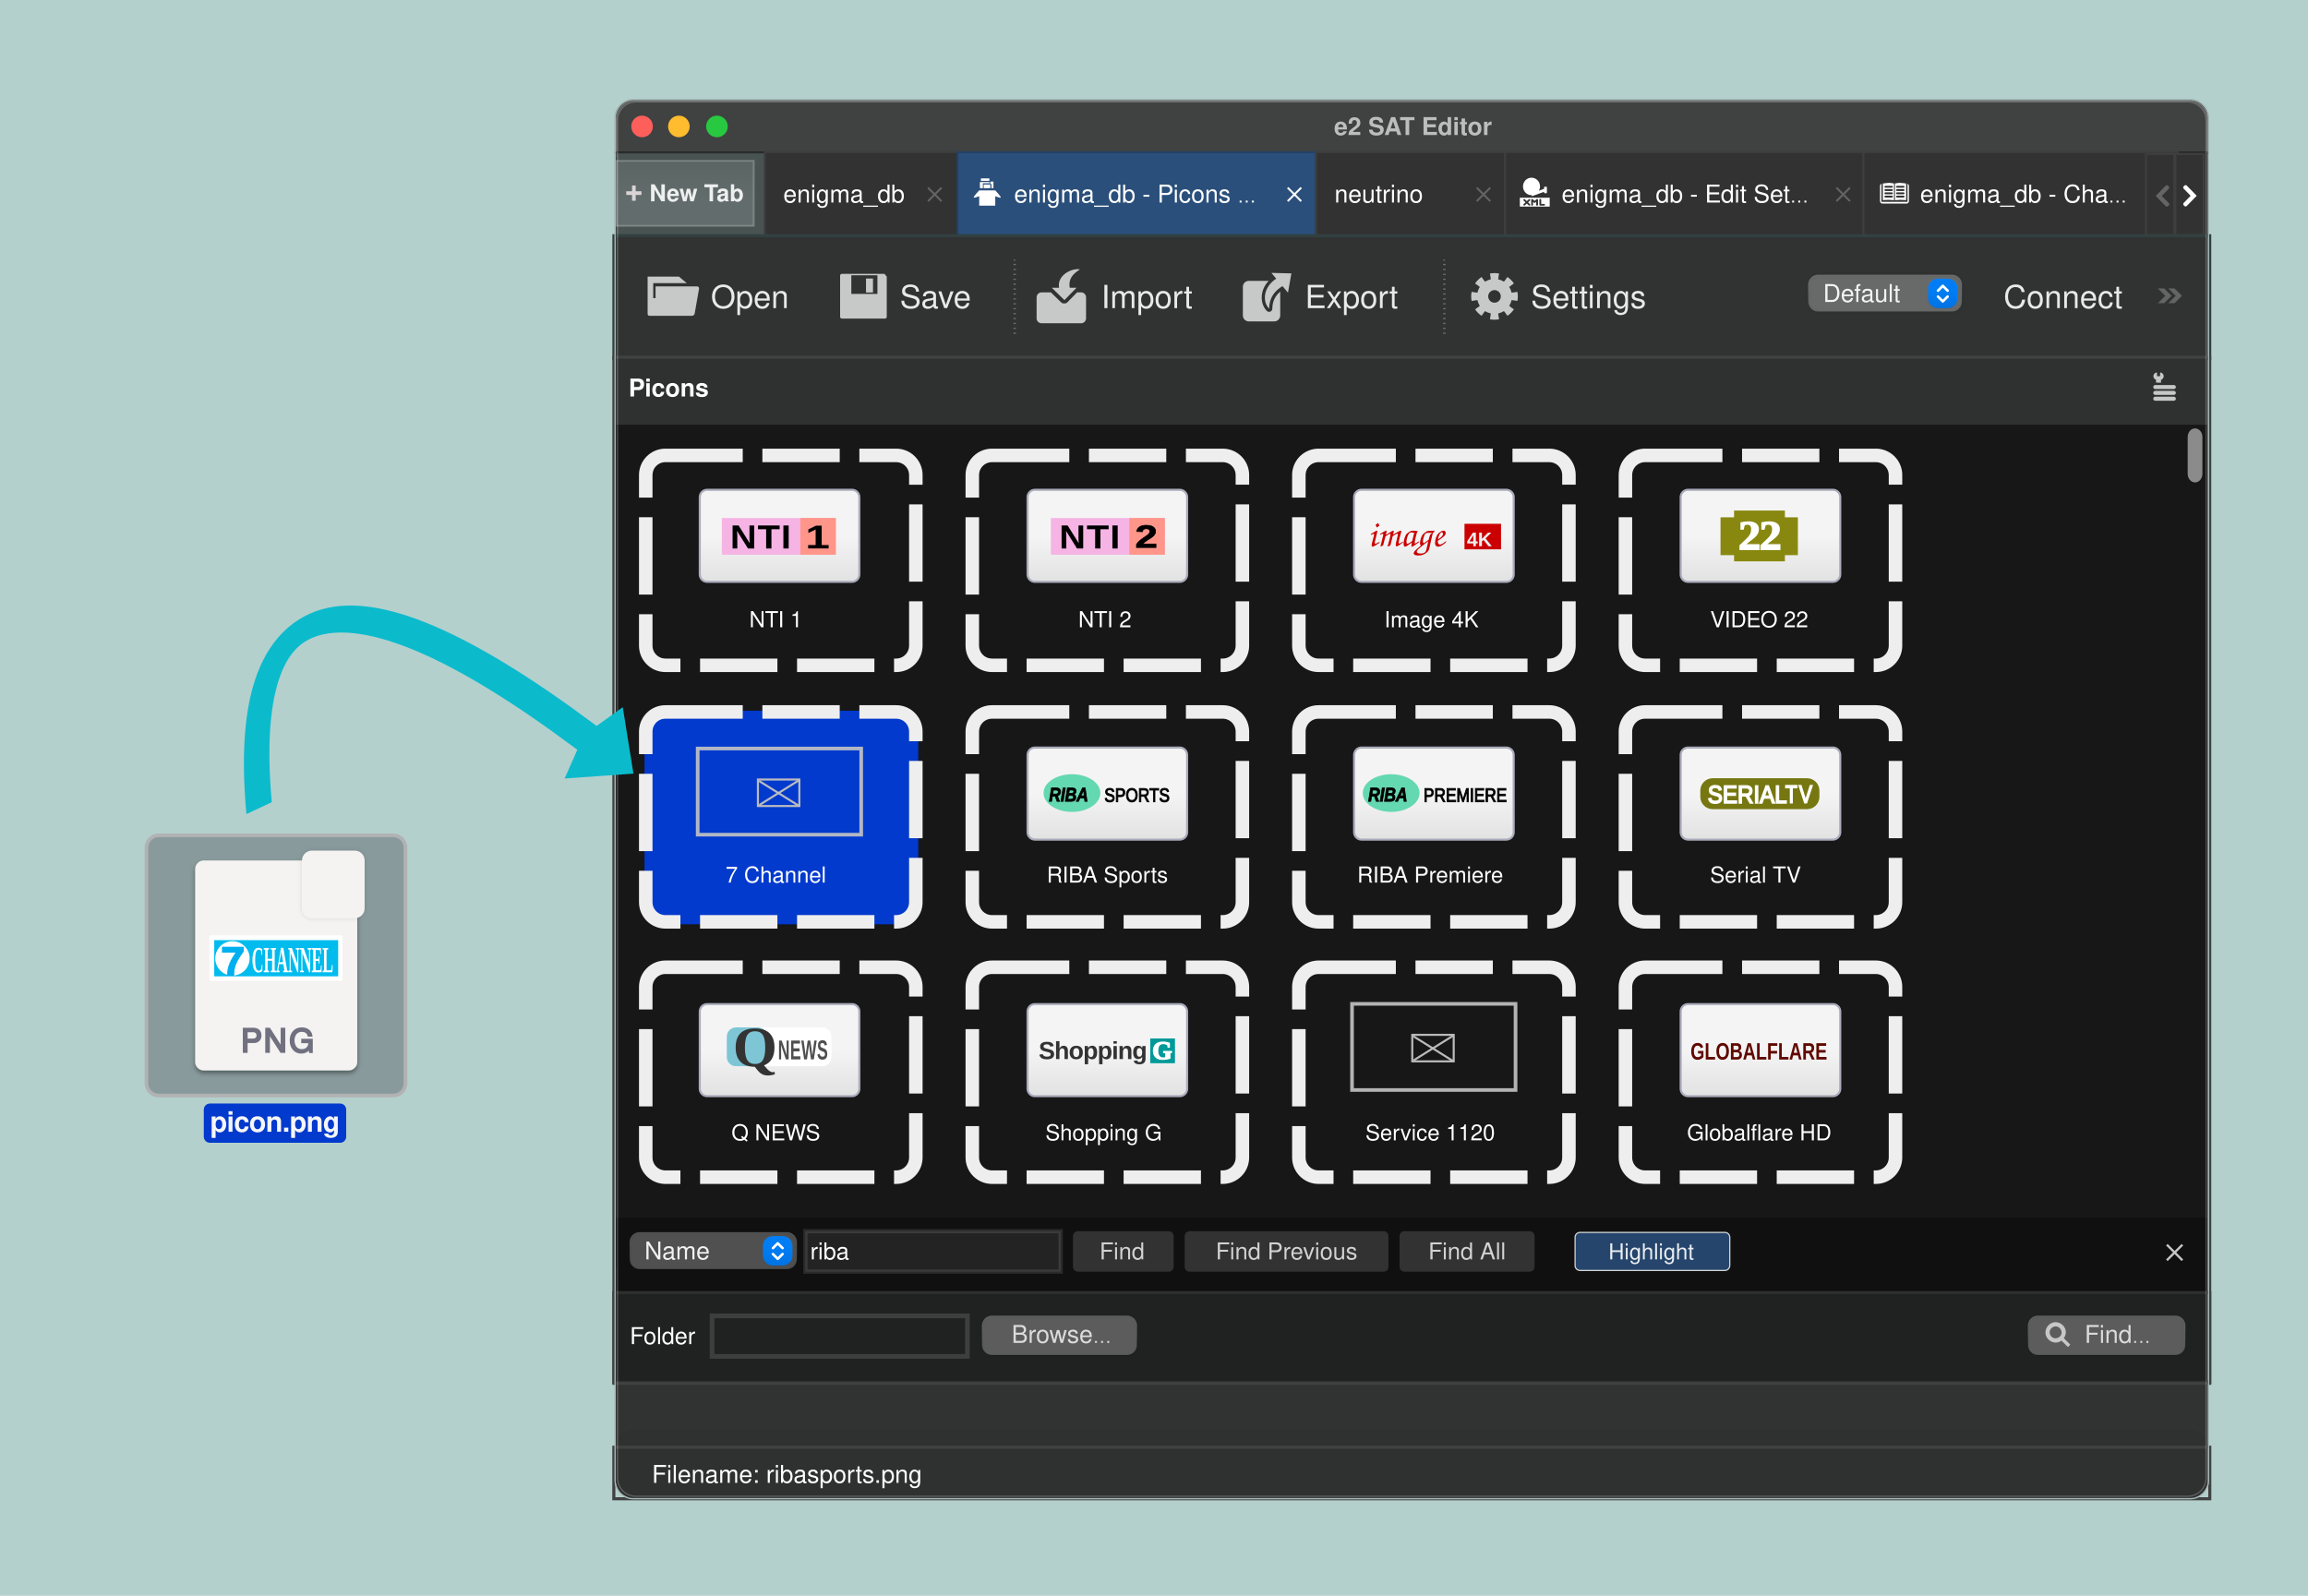
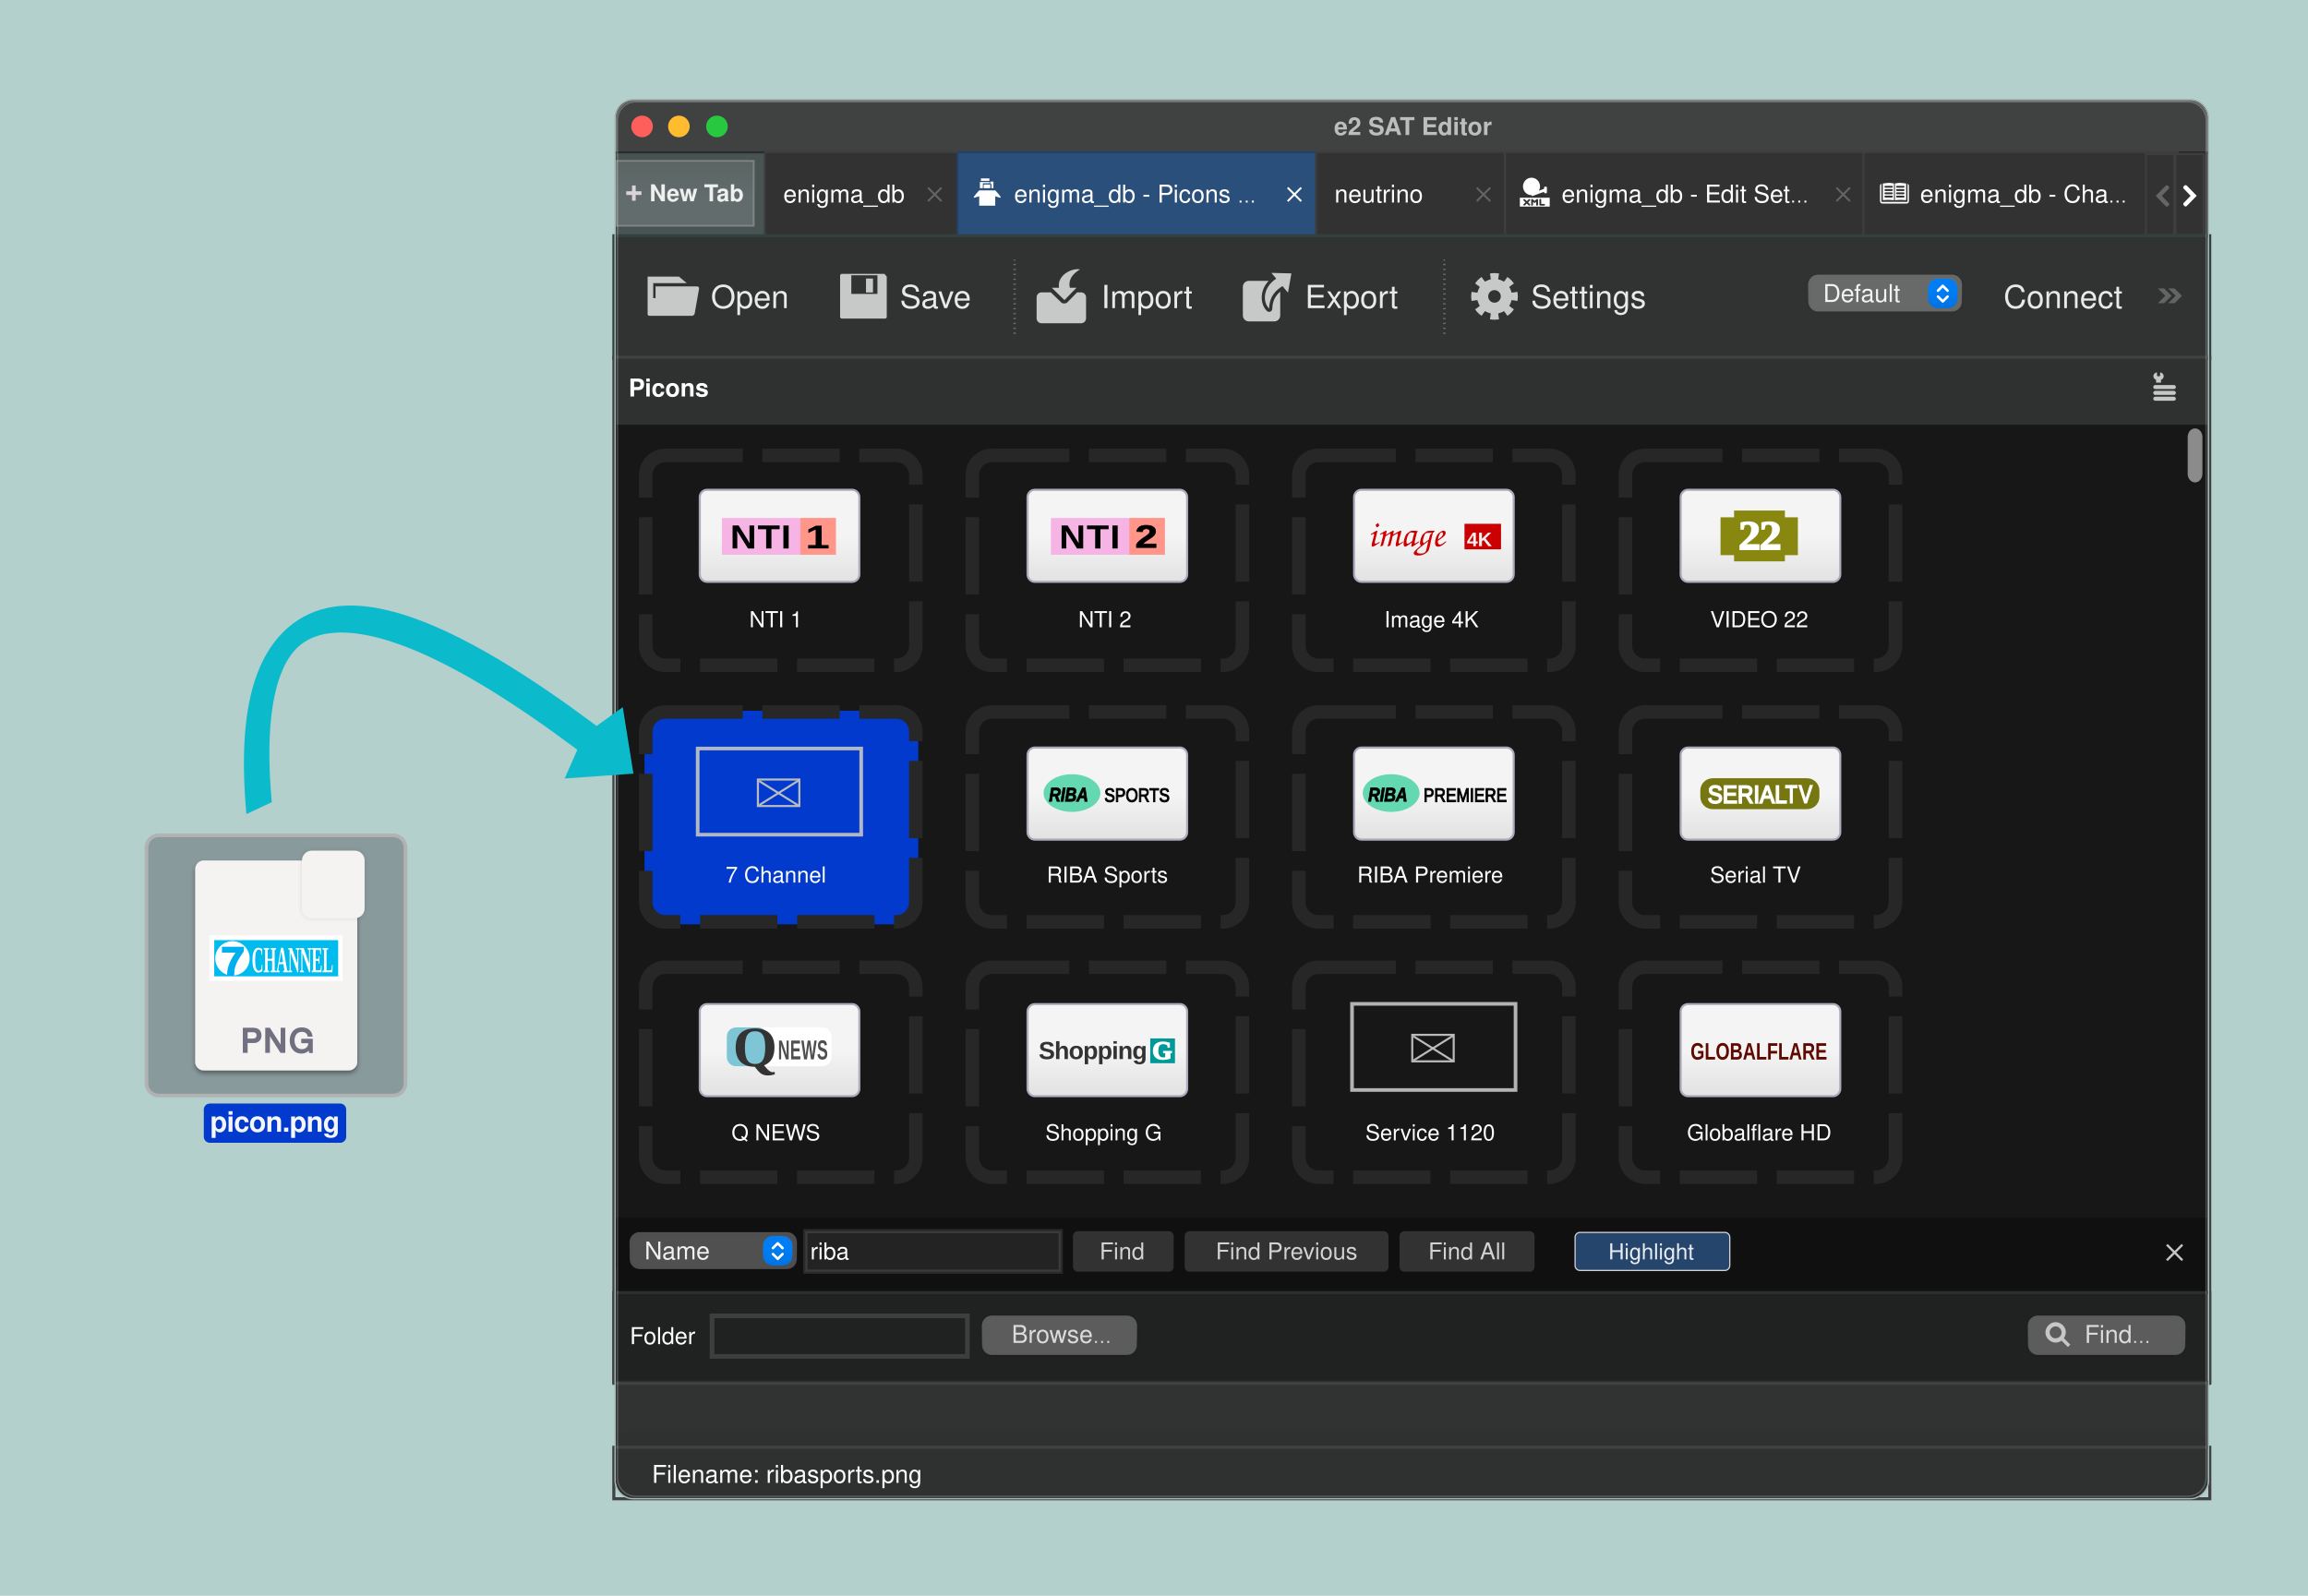
<svg xmlns="http://www.w3.org/2000/svg" viewBox="0 0 1880 1300" style="pointer-events:none;user-select:none">
  <defs>
    <symbol id="aad">
      <path d="M37.75 37.75h18.127v-11.5h-18.127c0 0 0-18.127 0-18.127h-11.5v18.127c0 0-18.127 0-18.127 0v11.5h18.127c0 0 0 18.127 0 18.127h11.5v-18.127z" />
    </symbol>
    <symbol id="cbw">
      <path d="M60 14.973l-3-0.522v35.716c-3.141-0.28-8.021-0.667-11-0.667-0.95 0-2.094 0.039-3.312 0.102-0.962 0.036-2.014 0.106-3.059 0.191-2.678 0.191-5.264 0.428-6.629 0.559v-35.901c0 0 6.61-1.451 9.963-1.451 4 0 14.037 1.451 14.037 1.451l3.001 0.522c1.769 0.819 2.999 2.61 2.999 4.687v32.68c0 2.848-2.312 5.16-5.16 5.16h-51.68c-2.848 0-5.16-2.312-5.16-5.16v-32.68c0-2.077 1.23-3.869 3-4.687l3-0.522c0 0 10.037-1.451 14.037-1.451 3.353 0 9.963 1.451 9.963 1.451v35.901c-1.366-0.131-3.951-0.368-6.629-0.559-1.045-0.085-2.097-0.155-3.059-0.191-1.218-0.063-2.362-0.102-3.312-0.102-2.979 0-7.859 0.387-11 0.667v-35.716l-3 0.522v38.765h56v-38.765zM28.5 42.5c0-1.104-0.896-2-2-2h-14c-1.104 0-2 0.896-2 2s0.896 2 2 2h14c1.104 0 2-0.896 2-2zM53.5 42.5c0-1.104-0.896-2-2-2h-14c-1.104 0-2 0.896-2 2s0.896 2 2 2h14c1.104 0 2-0.896 2-2zM28.5 35.5c0-1.104-0.896-2-2-2h-14c-1.104 0-2 0.896-2 2s0.896 2 2 2h14c1.104 0 2-0.896 2-2zM53.5 35.5c0-1.104-0.896-2-2-2h-14c-1.104 0-2 0.896-2 2s0.896 2 2 2h14c1.104 0 2-0.896 2-2zM28.5 28.5c0-1.104-0.896-2-2-2h-14c-1.104 0-2 0.896-2 2s0.896 2 2 2h14c1.104 0 2-0.896 2-2zM53.5 28.5c0-1.104-0.896-2-2-2h-14c-1.104 0-2 0.896-2 2s0.896 2 2 2h14c1.104 0 2-0.896 2-2zM28.5 21.5c0-1.104-0.896-2-2-2h-14c-1.104 0-2 0.896-2 2s0.896 2 2 2h14c1.104 0 2-0.896 2-2zM53.5 21.5c0-1.104-0.896-2-2-2h-14c-1.104 0-2 0.896-2 2s0.896 2 2 2h14c1.104 0 2-0.896 2-2z" />
    </symbol>
    <symbol id="cce">
      <path d="M62.328 7.276l-5.604-5.604-24.724 24.724c0 0-24.724-24.724-24.724-24.724l-5.604 5.604 24.724 24.724c0 0-24.724 24.724-24.724 24.724l5.604 5.604 24.724-24.724c0 0 24.724 24.724 24.724 24.724l5.604-5.604-24.724-24.724c0 0 24.724-24.724 24.724-24.724z" />
    </symbol>
    <symbol id="edt">
      <path d="M56.256 31.057h-42.438c-7.074 0-12.818 5.744-12.818 12.818v61.295c0 7.074 5.744 12.818 12.818 12.818h54.476c7.075 0 12.818-5.744 12.818-12.818v-51.051c-16.616 14.040-16.649 30.281-17.025 36.965-0.151 2.687-1.869 5.034-4.385 5.99s-5.359 0.343-7.257-1.565c-14.421-14.502-16.181-43.133 3.811-64.452zM57.293 90.694c-14.624-14.705-13.039-45.988 15.234-64.344l-10.365-12.362 42.838 1.084-7.263 41.344-11.808-14.082c-28.127 16.992-28.15 39.728-28.636 48.36z" />
    </symbol>
    <symbol id="iet">
      <path d="M87.8 55.714h8.488c5.912 0 10.712 4.753 10.712 10.606v45.074c0 5.854-4.8 10.606-10.712 10.606h-84.576c-5.912 0-10.712-4.752-10.712-10.606v-45.074c0-5.853 4.8-10.606 10.712-10.606h19.788l22.5 21.827c1.413 1.374 4.32 2.133 6.3 2.109 1.98-0.023 4.821-0.828 6.2-2.236l21.3-21.7zM93.982 6.385c-17.881-3.082-49.582 12.531-44.921 39.525h-15.517l27.127 26.376 25.847-26.376h-14.41c-4.833-24.162 15.844-35.121 21.874-39.525z" />
    </symbol>
    <symbol id="lfu">
      <path d="M56.25 57.423c0-2.388-1.939-4.327-4.327-4.327h-39.846c-2.388 0-4.327 1.939-4.327 4.327s1.939 4.327 4.327 4.327c0 0 39.846 0 39.846 0 2.388 0 4.327-1.939 4.327-4.327zM56.25 44.903c0-2.389-1.939-4.328-4.327-4.328h-39.846c-2.388 0-4.327 1.939-4.327 4.328 0 2.388 1.939 4.327 4.327 4.327 0 0 39.846 0 39.846 0 2.388 0 4.327-1.939 4.327-4.327zM56.25 32.382c0-2.388-1.939-4.327-4.327-4.327h-39.846c-2.388 0-4.327 1.939-4.327 4.327s1.939 4.327 4.327 4.327h39.846c2.388 0 4.327-1.939 4.327-4.327zM13.803 19.471v3.446h10.579v-5.844c0.837-0.373 1.624-0.848 2.343-1.41 2.237-1.745 3.347-4.068 3.371-6.392s-1.039-4.671-3.239-6.471v0c-0.887-0.725-1.951-1.273-3.024-1.702l-1.372 0.918-0.062 6.154c-0.003 0.286-0.167 0.503-0.402 0.659-0.376 0.249-0.899 0.364-1.472 0.364h-2.85c-0.565-0.008-1.082-0.142-1.452-0.406-0.242-0.173-0.413-0.406-0.41-0.702 0 0 0.062-6.155 0.062-6.155l-1.348-0.947c-1.083 0.403-2.158 0.924-3.060 1.628-2.237 1.746-3.347 4.068-3.371 6.392-0.023 2.323 1.039 4.671 3.239 6.471 0.725 0.593 1.567 1.067 2.437 1.454 0.016 0.617 0.026 1.607 0.031 2.543z" />
    </symbol>
    <symbol id="ogn">
      <path d="M21 42.973h89.077c2.783 0 4.643 2.26 4.153 5.042l-9.34 52.943c-0.491 2.783-3.149 5.042-5.932 5.042h-91.118c-2.119 0-3.84-1.721-3.84-3.84v-80.16h67.2l16.8 14h-72v32h5v-25.027z" />
    </symbol>
    <symbol id="phw">
      <path d="M14.762 29.23h34.49c0 0 13.928 14.478 11.463 15.596-1.067 0.483-6.127-1.117-11.524-3.087v20.261h-34.389v-20.253c-5.389 1.967-10.437 3.562-11.502 3.079-2.465-1.118 11.462-15.596 11.462-15.596zM36.774 11.359h-20.475v13.19h6.364v-10.552h14.111v-2.638zM38.538 16.635h-14.111v7.914h14.111v-7.914zM45.299 10.4v14.149h-4.283v-9.233h-2.478v-4.916h6.761zM36.632 3.482h-18.173v5.276h18.173v-5.276z" />
    </symbol>
    <symbol id="sie">
      <path d="M114 22v86.16c0 2.119-1.721 3.84-3.84 3.84h-92.32c-2.119 0-3.84-1.721-3.84-3.84v-88.32c0-2.119 1.721-3.84 3.84-3.84h91.16l5 6zM94 59.014v-40h-56v40h56zM84.5 26v30h-15v-30h15z" />
    </symbol>
    <symbol id="sjh">
      <path d="M40.023 45.152c-3.477 2.591-7.729 4.192-12.407 4.221-10.406 0.066-20.276-8.26-21.806-18.699-1.731-11.814 7.58-24.164 20.12-25.040 0.561-0.039 1.124-0.055 1.686-0.053 10 0.095 19.38 7.75 21.337 17.619 1.156 5.829-0.437 11.92-3.87 16.758l13.82 13.819-5.128 5.128-13.752-13.753zM27.395 14.645c-6.236 0.060-12 5.17-12.677 11.431-0.588 5.436 2.691 11.076 7.773 13.229 6.62 2.806 15.346-1.167 17.352-8.391 2.055-7.404-3.759-16.031-12.032-16.265-0.139-0.003-0.278-0.004-0.416-0.004z" />
    </symbol>
    <symbol id="sks">
      <path d="M73.934 15.359c-6.491-1.302-13.177-1.302-19.668 0 0.828 4.128 1.452 8.287 1.871 12.477-4.352 0.948-8.5 2.666-12.249 5.073-2.666-3.259-5.165-6.641-7.499-10.146-5.511 3.67-10.238 8.397-13.908 13.908 3.505 2.334 6.887 4.834 10.146 7.499-2.407 3.749-4.125 7.897-5.073 12.249-4.19-0.419-8.349-1.043-12.477-1.871-1.303 6.491-1.303 13.177 0 19.668 4.128-0.828 8.287-1.452 12.477-1.871 0.948 4.352 2.666 8.501 5.073 12.249-3.259 2.666-6.641 5.165-10.146 7.499 3.67 5.511 8.397 10.238 13.908 13.908 2.334-3.505 4.833-6.887 7.499-10.146 3.749 2.407 7.897 4.125 12.249 5.074-0.419 4.189-1.043 8.348-1.871 12.476 6.491 1.303 13.177 1.303 19.668 0-0.828-4.128-1.452-8.287-1.871-12.476 4.352-0.949 8.5-2.667 12.249-5.074 2.666 3.259 5.165 6.641 7.499 10.146 5.511-3.67 10.238-8.397 13.908-13.908-3.505-2.334-6.887-4.833-10.146-7.499 2.407-3.748 4.125-7.897 5.073-12.249 4.19 0.419 8.349 1.043 12.477 1.871 1.303-6.491 1.303-13.177 0-19.668-4.128 0.828-8.287 1.452-12.477 1.871-0.948-4.352-2.666-8.5-5.073-12.249 3.259-2.665 6.641-5.165 10.146-7.499-3.67-5.511-8.397-10.238-13.908-13.908-2.334 3.505-4.833 6.887-7.499 10.146-3.749-2.407-7.897-4.125-12.249-5.073 0.419-4.19 1.043-8.349 1.871-12.477zM64.1 50.882c7.451 0 13.5 6.049 13.5 13.5s-6.049 13.5-13.5 13.5c-7.451 0-13.5-6.049-13.5-13.5s6.049-13.5 13.5-13.5z" />
    </symbol>
    <symbol id="tlw">
      <path d="M64 64v-19h-64v19h64zM38.975 58.253l0.001 1.834c0.001 1.076-0.872 1.949-1.947 1.949s-1.949-0.873-1.95-1.949l-0.002-6.41-1.968 1.774c-0.407 0.367-0.947 0.542-1.48 0.524-0.533 0.018-1.073-0.157-1.48-0.524l-1.968-1.774-0.003 6.41c0 1.076-0.874 1.949-1.949 1.949s-1.948-0.873-1.948-1.949l0.002-5.24h-6.669l4.099 3.89c0.751 0.713 0.751 1.869 0.002 2.581-0.75 0.711-1.968 0.71-2.719-0.002l-4.104-3.895-4.104 3.895c-0.751 0.712-1.969 0.713-2.719 0.002-0.75-0.712-0.749-1.868 0.002-2.581l4.104-3.895-4.104-3.895c-0.751-0.712-0.752-1.868-0.002-2.58s1.968-0.711 2.719 0.002l4.104 3.895 4.104-3.895c0.751-0.713 1.969-0.713 2.719-0.002 0.749 0.712 0.749 1.868-0.002 2.58l-4.099 3.89h6.669l0.002-5.24c0-0.024 0.001-0.048 0.002-0.072-0.031-0.488 0.159-0.985 0.571-1.356 0.276-0.249 0.614-0.408 0.97-0.477 0.131-0.028 0.267-0.043 0.406-0.043 0.058 0 0.115 0.002 0.172 0.007 0.454 0.033 0.899 0.206 1.247 0.52l3.976 3.583 3.975-3.583c0.348-0.314 0.793-0.487 1.248-0.52 0.056-0.005 0.114-0.007 0.171-0.007 0.14 0 0.276 0.015 0.407 0.043 0.356 0.069 0.694 0.228 0.97 0.477 0.412 0.371 0.602 0.868 0.571 1.356 0.001 0.024 0.001 0.048 0.001 0.072l0.003 8.646h2.912l0.003-8.83c0-1.076 0.874-1.949 1.949-1.949s1.948 0.873 1.948 1.949l-0.004 8.839 6.372 0.002c0.993 0.001 1.798 0.807 1.798 1.799 0 0.993-0.805 1.798-1.798 1.798l-8.471-0.003c-0.992 0-1.798-0.806-1.798-1.799l0.001-1.796h-2.912zM25.286 39.498c-0.095 0.001-0.19 0.002-0.286 0.002-10.072 0-18.25-8.402-18.25-18.75s8.178-18.75 18.25-18.75c10.072 0 18.25 8.402 18.25 18.75 0 3.307-0.835 6.416-2.301 9.115l11.051-4.023v-3.071c0-0.828 0.672-1.5 1.5-1.5h3c0.828 0 1.5 0.672 1.5 1.5v11c0 0.828-0.672 1.5-1.5 1.5h-3c-0.828 0-1.5-0.672-1.5-1.5v-1.543l-25.926 9.436-0.788-2.166z" />
    </symbol>
    <symbol id="amm">
      <path d="M32 13.243c-1.668 0-3.336 0.635-4.608 1.907l-24.485 24.485c-2.543 2.543-2.543 6.672 0 9.215s6.672 2.543 9.215 0l19.878-19.878 19.878 19.878c2.543 2.543 6.672 2.543 9.215 0s2.543-6.672 0-9.215l-24.485-24.485c-1.272-1.272-2.94-1.907-4.608-1.907z" />
    </symbol>
    <symbol id="anw">
      <path d="M32 30.114l27.467 29.239v-24.615l-27.467-29.24-27.467 29.24v24.615l27.467-29.239z" />
    </symbol>
    <symbol id="aow">
      <path d="M32 36.23l-20.23-19.657c-1.255-1.22-3.294-1.22-4.549 0 0 0-1.913 1.859-1.913 1.859-1.269 1.233-1.269 3.235 0 4.468 0 0 26.57 25.818 26.57 25.818l0.122-0.118c0 0 0.12 0.12 0.12 0.12l26.572-25.82c1.269-1.233 1.269-3.235 0-4.468 0 0-2.363-2.297-2.363-2.297-1.007-0.978-2.642-0.978-3.649 0l-20.68 20.095z" />
    </symbol>
    <linearGradient id="bpm" x1="0" y1="0" x2="0" y2="1">
      <stop offset="0" style="stop-color:#5b6564" />
      <stop offset="0.6" style="stop-color:#626c6c" />
    </linearGradient>
    <linearGradient id="bqm" x1="0" y1="0" x2="0" y2="1">
      <stop offset="0" style="stop-color:#fff;stop-opacity:0.19" />
      <stop offset="1" style="stop-color:#000;stop-opacity:0.34" />
    </linearGradient>
    <linearGradient id="brm" x1="0" y1="0" x2="0" y2="1">
      <stop offset="0.4" style="stop-color:#007df4" />
      <stop offset="1" style="stop-color:#0073e4" />
    </linearGradient>
    <filter id="bsm" color-interpolation-filters="sRGB">
      <feDropShadow dx="0" dy="1.5" stdDeviation="1" flood-opacity="0.25" />
      <feDropShadow dx="0" dy="0" stdDeviation="2.2" flood-opacity="0.3" />
    </filter>
    <marker id="atd" markerWidth="3" markerHeight="3" refX="1.75" refY="1.75" viewBox="0 0 3.5 3.5" orient="auto">
      <polygon points="0.7,3.5 0,1.75 0.7,0 3.5,1.75" style="fill:#0bbbcc" />
    </marker>
    <symbol id="pun">
      <g transform="matrix(0.75,0,0,0.75,20.3,11.9)">
        <rect x="48.3" y="24.2" width="50" height="32" style="fill:none;stroke:#c0c0c0;stroke-opacity:0.96;stroke-width:2.5px" />
        <rect x="0" y="0" width="2.5" height="56" transform="matrix(0.53,-0.848,0.848,0.53,49,27)" style="fill:#c0c0c0;fill-opacity:0.96" />
        <rect x="23" y="-42" width="2.5" height="56" transform="matrix(0.53,0.848,-0.848,0.53,49,27)" style="fill:#c0c0c0;fill-opacity:0.96" />
      </g>
      <rect x="2" y="2" width="148" height="78" style="fill:none;stroke:#c4c4c4;stroke-opacity:0.9;stroke-width:3.3px" />
    </symbol>
    <linearGradient id="pvg" x1="0" y1="0" x2="0" y2="1">
      <stop offset="0.5" style="stop-color:#f4f4f4" />
      <stop offset="1" style="stop-color:#e2e2e2" />
    </linearGradient>
    <filter id="iwm" color-interpolation-filters="sRGB">
      <feDropShadow dx="0" dy="2.3" stdDeviation="2" flood-opacity="0.4" />
    </filter>
    <filter id="ixm" color-interpolation-filters="sRGB">
      <feDropShadow dx="-1.8" dy="1.7" stdDeviation="3" flood-opacity="0.3" />
      <feDropShadow dx="0" dy="0" stdDeviation="2" flood-opacity="0.12" />
    </filter>
  </defs>
  <rect x="0" y="0" width="1880" height="1300" style="fill:#b4d0cd" />
  <g style="font-family:'Helvetica Neue',sans-serif-light,Helvetica,sans-serif">
    <rect x="501" y="81" width="1298" height="1140" rx="15" style="fill:#313333;stroke:#a6bbb9;stroke-width:1px" />
    <rect x="502" y="82" width="1296" height="57" rx="15" style="fill:#404242;stroke:#787979;stroke-width:1px;clip-path:inset(0px 0px 15px)" />
    <rect x="501" y="124" width="1298" height="1" style="fill:none;stroke:#000;stroke-opacity:0.89;stroke-width:0.5px" />
    <text x="502" y="82" dx="649" dy="28" text-anchor="middle" style="font-family:'Helvetica Neue',Helvetica,sans-serif;font-weight:bold;font-size:20px;fill:#bcbebe">e2 SAT Editor</text>
    <ellipse cx="523" cy="103" rx="8.8" style="fill:#ff5f5a;stroke:none;stroke-opacity:0.1" />
    <ellipse cx="553" cy="103" rx="8.8" style="fill:#febc2e;stroke:none;stroke-opacity:0.1" />
    <ellipse cx="584" cy="103" rx="8.8" style="fill:#28c840;stroke:none;stroke-opacity:0.1" />
    <rect x="502" y="125" width="1296" height="67" style="fill:#2f3131" />
    <rect x="502" y="125" width="120" height="67" style="fill:#485352" />
    <rect x="502" y="131" width="112" height="53" rx="0" style="fill:url(#bpm);stroke:#fff;stroke-opacity:0.23;stroke-width:1.5px" />
    <g transform="matrix(0.26,0,0,0.26,508,149)">
      <use href="#aad" style="fill:#dad4d6" />
    </g>
    <text x="502" y="131" dx="27" dy="33" style="font-weight:bold;font-size:19px;fill:#fff;fill-opacity:0.89">New Tab</text>
    <rect x="622" y="125" width="1" height="67" style="fill:#3a5165" />
    <rect x="623" y="124" width="157" height="69" style="fill:#323232;stroke:#3e3e3e;stroke-width:1.5px;clip-path:inset(1px 0px)" />
    <text x="623" y="124" dx="15" dy="41" style="font-size:20px;fill:#fff">enigma_db</text>
    <g transform="matrix(0.2,0,0,0.2,755,152)">
      <use href="#cce" style="fill:#646464" />
    </g>
    <rect x="780" y="124" width="292" height="69" style="fill:#2a4f7b;stroke:#234065;stroke-width:1.5px;clip-path:inset(1px 0px)" />
    <g transform="matrix(0.38,0,0,0.38,792,144)">
      <use href="#phw" style="fill:#fff" />
    </g>
    <text x="780" y="124" dx="46" dy="41" style="font-size:20px;fill:#fff">enigma_db - Picons <tspan style="font-size:15px">…</tspan>
    </text>
    <g transform="matrix(0.2,0,0,0.2,1048,152)">
      <use href="#cce" style="fill:#fff" />
    </g>
    <rect x="1072" y="124" width="154" height="69" style="fill:#323232;stroke:#3e3e3e;stroke-width:1.5px;clip-path:inset(1px 0px)" />
    <text x="1072" y="124" dx="15" dy="41" style="font-size:20px;fill:#fff">neutrino</text>
    <g transform="matrix(0.2,0,0,0.2,1202,152)">
      <use href="#cce" style="fill:#646464" />
    </g>
    <rect x="1226" y="124" width="292" height="69" style="fill:#323232;stroke:#3e3e3e;stroke-width:1.5px;clip-path:inset(1px 0px)" />
    <g transform="matrix(0.38,0,0,0.38,1238,144)">
      <use href="#tlw" style="fill:#fff" />
    </g>
    <text x="1226" y="124" dx="46" dy="41" style="font-size:20px;fill:#fff">enigma_db - Edit Set<tspan style="font-size:15px">…</tspan>
    </text>
    <g transform="matrix(0.2,0,0,0.2,1495,152)">
      <use href="#cce" style="fill:#646464" />
    </g>
    <rect x="1518" y="124" width="256" height="69" style="fill:#323232;stroke:#3e3e3e;stroke-width:1.5px;clip-path:inset(1px 0px)" />
    <g transform="matrix(0.38,0,0,0.38,1531,144)">
      <use href="#cbw" style="fill:#fff" />
    </g>
    <text x="1518" y="124" dx="46" dy="41" style="font-size:20px;fill:#fff">enigma_db - Cha<tspan style="font-size:15px">…</tspan>
    </text>
    <rect x="1773" y="125" width="1" height="67" style="fill:#3a3a3a" />
    <rect x="1748" y="125.5" width="23" height="66" style="fill:#323232;stroke:#3e3e3e;stroke-width:1.5px" />
    <g transform="matrix(0,0.3,-0.3,0,1771.2,150)" style="opacity:0.25">
      <use href="#aow" style="fill:#fff;stroke:#fff;stroke-width:2.7px" />
    </g>
    <rect x="1772" y="125.5" width="23" height="66" style="fill:#323232;stroke:#3e3e3e;stroke-width:1.5px" />
    <g transform="matrix(0,-0.3,0.3,0,1774.1,169.1)">
      <use href="#aow" style="fill:#fff;stroke:#fff;stroke-width:2.7px" />
    </g>
    <rect x="502" y="192" width="1296" height="100" style="fill:#313333" />
    <g transform="matrix(0.38,0,0,0.38,526,217)">
      <use href="#ogn" style="fill:#c7c8c8" />
    </g>
    <text x="510" y="192" dx="69" dy="59" style="font-size:26px;fill:#fff;fill-opacity:0.89;text-shadow:0 0.5px 1px #090909">Open</text>
    <g transform="matrix(0.38,0,0,0.38,679,217)">
      <use href="#sie" style="fill:#c7c8c8" />
    </g>
    <text x="664" y="192" dx="69" dy="59" style="font-size:26px;fill:#fff;fill-opacity:0.89;text-shadow:0 0.5px 1px #090909">Save</text>
    <rect x="826" y="212" width="1" height="61" style="fill:none;stroke:#fff;stroke-opacity:0.3;stroke-dasharray:1px,3px" />
    <g transform="matrix(0.38,0,0,0.38,844,217)">
      <use href="#iet" style="fill:#c7c8c8" />
    </g>
    <text x="828" y="192" dx="69" dy="59" style="font-size:26px;fill:#fff;fill-opacity:0.89;text-shadow:0 0.5px 1px #090909">Import</text>
    <g transform="matrix(0.38,0,0,0.38,1012,217)">
      <use href="#edt" style="fill:#c7c8c8" />
    </g>
    <text x="994" y="192" dx="69" dy="59" style="font-size:26px;fill:#fff;fill-opacity:0.89;text-shadow:0 0.5px 1px #090909">Export</text>
    <rect x="1176" y="212" width="1" height="61" style="fill:none;stroke:#fff;stroke-opacity:0.3;stroke-dasharray:1px,3px" />
    <g transform="matrix(0.38,0,0,0.38,1193,217)">
      <use href="#sks" style="fill:#c7c8c8" />
    </g>
    <text x="1178" y="192" dx="69" dy="59" style="font-size:26px;fill:#fff;fill-opacity:0.89;text-shadow:0 0.5px 1px #090909">Settings</text>
    <rect x="1473" y="224" width="125" height="30" rx="8" style="fill:#fff;fill-opacity:0.24;stroke:url(#bqm);stroke-width:0.4px;filter:url(#bsm)" />
    <rect x="1570.5" y="227" width="24" height="24" rx="8" style="fill:url(#brm);stroke:url(#bqm);stroke-opacity:0.06;stroke-width:2px" />
    <g transform="matrix(0.16,0,0,0.16,1577.4,229.7)">
      <use href="#amm" style="fill:#fff" />
    </g>
    <g transform="matrix(0.16,0,0,-0.16,1577.4,248.7)">
      <use href="#amm" style="fill:#fff" />
    </g>
    <text x="1473" y="224" dx="12" dy="22" style="font-size:20px;fill:#fff;fill-opacity:0.92">Default</text>
    <text x="1617" y="192" dx="15" dy="59" style="font-size:26px;fill:#fff;fill-opacity:0.89;text-shadow:0 0.5px 1px #090909">Connect</text>
    <g transform="matrix(0.9,0,0,0.95,1770,234)">
      <use href="#anw" transform="matrix(0,0.23,-0.23,0,0,0)" style="fill:#646464" />
      <use href="#anw" transform="matrix(0,0.23,-0.23,0,9.4,0)" style="fill:#646464" />
    </g>
    <rect x="500" y="192" width="1300" height="100" style="fill:none;stroke:#324040;stroke-width:2.4px;clip-path:inset(0px 2px)" />
    <rect x="502" y="291" width="1296" height="835" style="fill:#2f3131" />
    <text x="502" y="291" dx="10" dy="32" style="font-weight:bold;font-size:20px;fill:#fff">Picons</text>
    <g transform="matrix(0.38,0,0,0.38,1751,303)">
      <use href="#lfu" style="fill:#c7c7c7" />
    </g>
    <rect x="502" y="346" width="1296" height="687" style="fill:#171717" />
-     <rect x="526" y="371" width="220" height="171" rx="16" style="fill:none;stroke:#eee;stroke-width:11px;stroke-dasharray:15px,0px,48px,16px" />
+     <rect x="526" y="371" width="220" height="171" rx="16" style="fill:none;stroke:#272727;stroke-width:11px;stroke-dasharray:15px,0px,48px,16px" />
    <rect x="570" y="399" width="130" height="75" rx="6" style="fill:url(#pvg);stroke:#aaabbb;stroke-width:1.7px" />
    <g transform="matrix(0.34,0,0,0.34,588,422)">
      <rect x="0" y="0" width="273" height="88" style="fill:#f5b4e4" />
      <rect x="188" y="0" width="85" height="88" style="fill:#ff9689" />
      <g style="font-family:Arial,Helvetica,sans-serif;font-weight:bold">
        <text x="18" y="0" dy="73" style="font-size:80px;letter-spacing:2px" transform="matrix(1.1,0,0,1,0,0)">NTI</text>
        <text x="185" y="0" dy="81" style="font-size:88px" transform="matrix(1.2,0,0,0.9,-22,0)">1</text>
      </g>
    </g>
    <text x="526" y="493" dx="106" dy="18" text-anchor="middle" style="font-size:18px;fill:#fff">NTI 1</text>
-     <rect x="792" y="371" width="220" height="171" rx="16" style="fill:none;stroke:#eee;stroke-width:11px;stroke-dasharray:15px,0px,48px,16px" />
+     <rect x="792" y="371" width="220" height="171" rx="16" style="fill:none;stroke:#272727;stroke-width:11px;stroke-dasharray:15px,0px,48px,16px" />
    <rect x="837" y="399" width="130" height="75" rx="6" style="fill:url(#pvg);stroke:#aaabbb;stroke-width:1.7px" />
    <g transform="matrix(0.34,0,0,0.34,856,422)">
      <rect x="0" y="0" width="273" height="88" style="fill:#f5b4e4" />
      <rect x="188" y="0" width="85" height="88" style="fill:#ff9689" />
      <g style="font-family:Arial,Helvetica,sans-serif;font-weight:bold">
        <text x="18" y="0" dy="73" style="font-size:80px;letter-spacing:2px" transform="matrix(1.1,0,0,1,0,0)">NTI</text>
        <text x="185" y="0" dy="81" style="font-size:102px;stroke:#000;stroke-width:2px" transform="matrix(0.95,0,0,0.75,26,10)">2</text>
      </g>
    </g>
    <text x="792" y="493" dx="108" dy="18" text-anchor="middle" style="font-size:18px;fill:#fff">NTI 2</text>
-     <rect x="1058" y="371" width="220" height="171" rx="16" style="fill:none;stroke:#eee;stroke-width:11px;stroke-dasharray:15px,0px,48px,16px" />
+     <rect x="1058" y="371" width="220" height="171" rx="16" style="fill:none;stroke:#272727;stroke-width:11px;stroke-dasharray:15px,0px,48px,16px" />
    <rect x="1103" y="399" width="130" height="75" rx="6" style="fill:url(#pvg);stroke:#aaabbb;stroke-width:1.7px" />
    <g transform="matrix(0.32,0,0,0.32,1111,420)">
      <rect x="256" y="21" width="93" height="65" style="fill:#cb0000" />
      <text x="10" y="0" dy="78" style="font-family:cursive,serif;font-size:96px;fill:#cb0000">image</text>
      <text x="262" y="0" dy="78" style="font-family:Arial,Helvetica,sans-serif;font-weight:bold;font-size:50px;fill:#eee">4K</text>
    </g>
    <text x="1058" y="493" dx="108" dy="18" text-anchor="middle" style="font-size:18px;fill:#fff">Image 4K</text>
-     <rect x="1324" y="371" width="220" height="171" rx="16" style="fill:none;stroke:#eee;stroke-width:11px;stroke-dasharray:15px,0px,48px,16px" />
+     <rect x="1324" y="371" width="220" height="171" rx="16" style="fill:none;stroke:#272727;stroke-width:11px;stroke-dasharray:15px,0px,48px,16px" />
    <rect x="1369" y="399" width="130" height="75" rx="6" style="fill:url(#pvg);stroke:#aaabbb;stroke-width:1.7px" />
    <g transform="matrix(0.23,0,0,0.23,1401,415)">
      <rect x="50" y="4" width="180" height="180" style="fill:#881" />
      <rect x="2" y="28" width="274" height="134" style="fill:#881" />
      <text x="50" y="38" dy="80" style="font-family:'Times New Roman',Times,sans-serif;font-weight:bold;font-size:122px;letter-spacing:-4px;fill:#fff;stroke:#fff;stroke-width:4px" transform="matrix(1.3,0,0,1.2,0,0)">22</text>
    </g>
    <text x="1324" y="493" dx="109" dy="18" text-anchor="middle" style="font-size:18px;fill:#fff">VIDEO 22</text>
    <rect x="525" y="579" width="223" height="174" rx="20" style="fill:#023acd" />
-     <rect x="526" y="580" width="220" height="171" rx="16" style="fill:none;stroke:#eee;stroke-width:11px;stroke-dasharray:15px,0px,48px,16px" />
+     <rect x="526" y="580" width="220" height="171" rx="16" style="fill:none;stroke:#272727;stroke-width:11px;stroke-dasharray:15px,0px,48px,16px" />
    <g transform="matrix(0.9,0,0,0.9,566.5,608)">
      <use href="#pun" />
    </g>
    <text x="526" y="701" dx="106" dy="18" text-anchor="middle" style="font-size:18px;fill:#fff">7 Channel</text>
-     <rect x="792" y="580" width="220" height="171" rx="16" style="fill:none;stroke:#eee;stroke-width:11px;stroke-dasharray:15px,0px,48px,16px" />
+     <rect x="792" y="580" width="220" height="171" rx="16" style="fill:none;stroke:#272727;stroke-width:11px;stroke-dasharray:15px,0px,48px,16px" />
    <rect x="837" y="609" width="130" height="75" rx="6" style="fill:url(#pvg);stroke:#aaabbb;stroke-width:1.7px" />
    <g transform="matrix(0.13,0,0,0.13,849,631)">
      <ellipse cx="186" cy="116" rx="178" ry="118" style="fill:#64d8b1" />
      <g style="font-family:Arial,Helvetica,sans-serif">
        <text x="42" y="0" dy="140" style="font-weight:bold;font-size:102px;letter-spacing:-1px;stroke:#000;stroke-width:4px;font-style:italic" transform="matrix(1,0,0,1.2,0,0)">RIBA</text>
        <text x="389" y="0" dy="142" style="font-size:100px;stroke:#000;stroke-width:5px" transform="matrix(1,0,0,1.2,0,0)">SPORTS</text>
      </g>
    </g>
    <text x="792" y="701" dx="110" dy="18" text-anchor="middle" style="font-size:18px;fill:#fff">RIBA Sports</text>
-     <rect x="1058" y="580" width="220" height="171" rx="16" style="fill:none;stroke:#eee;stroke-width:11px;stroke-dasharray:15px,0px,48px,16px" />
+     <rect x="1058" y="580" width="220" height="171" rx="16" style="fill:none;stroke:#272727;stroke-width:11px;stroke-dasharray:15px,0px,48px,16px" />
    <rect x="1103" y="609" width="130" height="75" rx="6" style="fill:url(#pvg);stroke:#aaabbb;stroke-width:1.7px" />
    <g transform="matrix(0.13,0,0,0.13,1109,631)">
      <ellipse cx="186" cy="116" rx="178" ry="118" style="fill:#64d8b1" />
      <g style="font-family:Arial,Helvetica,sans-serif">
        <text x="42" y="0" dy="140" style="font-weight:bold;font-size:102px;letter-spacing:-1px;stroke:#000;stroke-width:4px;font-style:italic" transform="matrix(1,0,0,1.2,0,0)">RIBA</text>
        <text x="389" y="0" dy="142" style="font-size:100px;stroke:#000;stroke-width:5px" transform="matrix(1,0,0,1.2,0,0)">PREMIERE</text>
      </g>
    </g>
    <text x="1058" y="701" dx="107" dy="18" text-anchor="middle" style="font-size:18px;fill:#fff">RIBA Premiere</text>
-     <rect x="1324" y="580" width="220" height="171" rx="16" style="fill:none;stroke:#eee;stroke-width:11px;stroke-dasharray:15px,0px,48px,16px" />
+     <rect x="1324" y="580" width="220" height="171" rx="16" style="fill:none;stroke:#272727;stroke-width:11px;stroke-dasharray:15px,0px,48px,16px" />
    <rect x="1369" y="609" width="130" height="75" rx="6" style="fill:url(#pvg);stroke:#aaabbb;stroke-width:1.7px" />
    <g transform="matrix(0.21,0,0,0.21,1385,634)">
      <rect x="0" y="0" width="462" height="120" rx="48" style="fill:#771" />
      <g style="font-family:Arial,Helvetica,sans-serif;font-size:96px">
        <text x="32" y="0" dy="96" style="fill:#fff;stroke:#fff;stroke-width:6px" transform="matrix(0.9,0,0,1,0,0)">SERIAL</text>
        <text x="412" y="0" dy="96" style="letter-spacing:8px;fill:#fff;stroke:#fff;stroke-width:6px" transform="matrix(0.8,0,0,1,0,-0.9)">TV</text>
      </g>
    </g>
    <text x="1324" y="701" dx="106" dy="18" text-anchor="middle" style="font-size:18px;fill:#fff">Serial TV</text>
-     <rect x="526" y="788" width="220" height="171" rx="16" style="fill:none;stroke:#eee;stroke-width:11px;stroke-dasharray:15px,0px,48px,16px" />
+     <rect x="526" y="788" width="220" height="171" rx="16" style="fill:none;stroke:#272727;stroke-width:11px;stroke-dasharray:15px,0px,48px,16px" />
    <rect x="570" y="818" width="130" height="75" rx="6" style="fill:url(#pvg);stroke:#aaabbb;stroke-width:1.7px" />
    <g transform="matrix(0.31,0,0,0.31,592,837)">
      <rect x="0" y="0" width="275" height="102" rx="24" style="fill:#fff" />
      <rect x="0" y="0" width="106" height="102" rx="24" style="fill:#7ec6d6" />
      <text x="16" y="0" dy="102" style="font-family:'Times New Roman',Times,sans-serif;font-weight:bold;font-size:150px;fill:#333">Q</text>
      <text x="224" y="0" dy="84" style="font-family:Arial,Helvetica,sans-serif;font-weight:bold;font-size:72px;letter-spacing:1px;fill:#4f4f4f" transform="matrix(0.6,0,0,1,0,0)">NEWS</text>
    </g>
    <text x="526" y="911" dx="106" dy="18" text-anchor="middle" style="font-size:18px;fill:#fff">Q NEWS</text>
-     <rect x="792" y="788" width="220" height="171" rx="16" style="fill:none;stroke:#eee;stroke-width:11px;stroke-dasharray:15px,0px,48px,16px" />
+     <rect x="792" y="788" width="220" height="171" rx="16" style="fill:none;stroke:#272727;stroke-width:11px;stroke-dasharray:15px,0px,48px,16px" />
    <rect x="837" y="818" width="130" height="75" rx="6" style="fill:url(#pvg);stroke:#aaabbb;stroke-width:1.7px" />
    <g transform="matrix(0.21,0,0,0.21,846,846)">
      <rect x="433" y="0" width="96" height="96" style="fill:#099" />
      <text x="0" y="0" dy="80" style="font-family:Arial,Helvetica,sans-serif;font-weight:bold;font-size:96px;letter-spacing:-3px;fill:#333">Shopping</text>
      <text x="433" y="0" dx="8" dy="80" style="font-family:'Times New Roman',Times,sans-serif;font-weight:bold;font-size:99px;fill:#fff;stroke:#fff;stroke-width:5px">G</text>
    </g>
    <text x="792" y="911" dx="107" dy="18" text-anchor="middle" style="font-size:18px;fill:#fff">Shopping G</text>
-     <rect x="1058" y="788" width="220" height="171" rx="16" style="fill:none;stroke:#eee;stroke-width:11px;stroke-dasharray:15px,0px,48px,16px" />
+     <rect x="1058" y="788" width="220" height="171" rx="16" style="fill:none;stroke:#272727;stroke-width:11px;stroke-dasharray:15px,0px,48px,16px" />
    <g transform="matrix(0.9,0,0,0.9,1099.5,816)">
      <use href="#pun" />
    </g>
    <text x="1058" y="911" dx="107" dy="18" text-anchor="middle" style="font-size:18px;fill:#fff">Service 1120</text>
-     <rect x="1324" y="788" width="220" height="171" rx="16" style="fill:none;stroke:#eee;stroke-width:11px;stroke-dasharray:15px,0px,48px,16px" />
+     <rect x="1324" y="788" width="220" height="171" rx="16" style="fill:none;stroke:#272727;stroke-width:11px;stroke-dasharray:15px,0px,48px,16px" />
    <rect x="1369" y="818" width="130" height="75" rx="6" style="fill:url(#pvg);stroke:#aaabbb;stroke-width:1.7px" />
    <g transform="matrix(0.2,0,0,0.2,1377,844)">
      <text x="0" y="0" dy="96" style="font-family:Arial,Helvetica,sans-serif;font-weight:bold;font-size:97px;fill:#600900;stroke-width:1px" transform="matrix(0.76,0,0,1,0,0)">GLOBALFLARE</text>
    </g>
    <text x="1324" y="911" dx="109" dy="18" text-anchor="middle" style="font-size:18px;fill:#fff">Globalflare HD</text>
    <rect x="1782" y="349" width="12" height="44" rx="7" style="fill:#8b8b8b" />
    <rect x="502" y="992" width="1296" height="61" style="fill:#101010" />
    <rect x="513" y="1004" width="136" height="30" rx="8" style="fill:#fff;fill-opacity:0.24;stroke:url(#bqm);stroke-width:0.4px;filter:url(#bsm)" />
    <text x="513" y="1004" dx="12" dy="22" style="font-size:20px;fill:#fff;fill-opacity:0.92">Name</text>
    <rect x="621.5" y="1007" width="24" height="24" rx="8" style="fill:url(#brm);stroke:url(#bqm);stroke-opacity:0.06;stroke-width:2px" />
    <g transform="matrix(0.16,0,0,0.16,628.4,1009.7)">
      <use href="#amm" style="fill:#fff" />
    </g>
    <g transform="matrix(0.16,0,0,-0.16,628.4,1028.7)">
      <use href="#amm" style="fill:#fff" />
    </g>
    <rect x="656" y="1003" width="208" height="33" rx="0" style="fill:#fff;fill-opacity:0.08;stroke:#fff;stroke-opacity:0.11;stroke-width:3.4px;clip-path:inset(1px 1px 0.2px)" />
    <text x="656" y="1003" dx="4" dy="23" style="font-size:19px;fill:#fff">riba</text>
    <rect x="874" y="1003" width="82" height="33" rx="4" style="fill:#323232" />
    <text x="874" y="1003" dx="40" dy="23" text-anchor="middle" style="font-size:19px;fill:#fff;fill-opacity:0.78">Find</text>
    <rect x="965" y="1003" width="166" height="33" rx="4" style="fill:#323232" />
    <text x="965" y="1003" dx="83" dy="23" text-anchor="middle" style="font-size:19px;fill:#fff;fill-opacity:0.78">Find Previous</text>
    <rect x="1140" y="1003" width="110" height="33" rx="4" style="fill:#323232" />
    <text x="1140" y="1003" dx="55" dy="23" text-anchor="middle" style="font-size:19px;fill:#fff;fill-opacity:0.78">Find All</text>
    <rect x="1283" y="1004" width="126" height="31" rx="4" style="fill:#25456c;stroke:#d1d2d2;stroke-width:1px" />
    <text x="1283" y="1004" dx="62" dy="22" text-anchor="middle" style="font-size:18px;fill:#fff;fill-opacity:0.9">Highlight</text>
    <g transform="matrix(0.23,0,0,0.23,1764,1013)">
      <use href="#cce" style="fill:#c7c7c7" />
    </g>
    <rect x="502" y="1054" width="1296" height="73" style="fill:#202121" />
    <rect x="500" y="1053" width="1300" height="73" style="fill:none;stroke:#2d2e2e;stroke-width:2.4px;clip-path:inset(0px 2px 2px)" />
    <text x="509" y="1072" dx="4" dy="23" style="font-size:19px;fill:#fff">Folder</text>
    <rect x="580" y="1072" width="208" height="33" rx="0" style="fill:#fff;fill-opacity:0;stroke:#fff;stroke-opacity:0.13;stroke-width:3.8px;clip-path:inset(1px 1px 0.3px)" />
    <rect x="800" y="1072" width="126" height="32" rx="8" style="fill:#fff;fill-opacity:0.24;stroke:url(#bqm);stroke-width:0.4px;filter:url(#bsm)" />
    <text x="800" y="1072" dx="24" dy="22" style="font-size:20px;fill:#fff;fill-opacity:0.78">Browse<tspan style="font-size:15px">…</tspan>
    </text>
    <rect x="1652" y="1072" width="128" height="32" rx="8" style="fill:#fff;fill-opacity:0.24;stroke:url(#bqm);stroke-width:0.4px;filter:url(#bsm)" />
    <g transform="matrix(0.38,0,0,0.38,1664,1075)">
      <use href="#sjh" style="fill:#c7c7c7" />
    </g>
    <text x="1652" y="1072" dx="46" dy="22" style="font-size:20px;fill:#fff;fill-opacity:0.78">Find<tspan style="font-size:15px">…</tspan>
    </text>
    <rect x="500" y="291" width="1300" height="836" style="fill:none;stroke:#404242;stroke-width:2.4px;clip-path:inset(0px 2px)" />
    <rect x="502" y="1164" width="1296" height="56" rx="15" style="fill:#2f3131;clip-path:inset(15px 0px 0px)" />
    <rect x="500" y="1179" width="1300" height="42" style="fill:none;stroke:#404242;stroke-width:2.5px;clip-path:inset(0px 2px 2px)" />
    <text x="502" y="1179" dx="29" dy="29" style="font-size:20px;fill:#fff">Filename: ribasports.png</text>
    <rect x="501" y="81" width="1298" height="1140" rx="15" style="fill:none;stroke:#a6bbb9;stroke-width:1px" />
    <rect x="503" y="83" width="1294" height="1136" rx="15" style="fill:none;stroke:#fff;stroke-opacity:0.24;stroke-width:1px" />
  </g>
  <rect x="119.3" y="680.5" width="211" height="212" rx="10" style="fill:#101;fill-opacity:0.26;stroke:#b1b2b3;stroke-width:3px" />
  <g style="clip-path:polygon(-4% -56%,104% 30%,104% 104%,-4% 104%)">
    <g style="filter:url(#iwm)">
      <rect x="159" y="701" width="132" height="171" rx="7" style="fill:#f4f3f1" />
    </g>
  </g>
  <g style="clip-path:polygon(-13% 0%,108% 120%,200% 200%,-200% 200%)">
    <g style="filter:url(#ixm)">
      <rect x="246" y="693" width="51" height="55" rx="8" style="fill:#f4f3f1;clip-path:polygon(0px 13%,90% 100%,0px 100%,0px 0px)" />
    </g>
  </g>
  <text x="159" y="837" dx="67" dy="20" text-anchor="middle" style="font-family:'Helvetica Neue',sans-serif-thin,Helvetica,sans-serif;font-weight:300;font-size:26px;letter-spacing:2px;fill:#707080;stroke:#707080;stroke-width:1.5px">PNG</text>
  <g transform="matrix(0.95,0,0,0.95,170.6,762)">
    <rect x="0" y="0" width="114" height="39" style="fill:#fff" />
    <g transform="matrix(0.22,0,0,0.22,5,5)">
      <rect x="-4" y="-4" width="483" height="141" style="fill:#0be" />
      <ellipse cx="67" cy="67" rx="67" ry="67" style="fill:#fff" />
      <text x="18" y="0" dy="107" style="font-family:Arial,Helvetica,sans-serif;font-size:122px;fill:#00afef;stroke:#00afef;stroke-width:10px" transform="matrix(1.3,0,0,1.2,1,0)">7</text>
      <text x="315" y="0" dy="121" style="font-family:'Times New Roman',Times,sans-serif;font-weight:bold;font-size:144px;letter-spacing:-2px;fill:#fff" transform="matrix(0.45,0,0,1,0,0)">CHANNEL</text>
    </g>
  </g>
  <rect x="166" y="899" width="116" height="32" rx="5" style="fill:#023acd" />
  <text x="108" y="903" dx="116" dy="19" text-anchor="middle" style="font-family:'Helvetica Neue',Helvetica,sans-serif;font-weight:bold;font-size:23px;letter-spacing:-0.5px;fill:#f5f6f7;text-shadow:none">picon.png</text>
  <g transform="matrix(0.8,-0.8,0.5,0.6,-192,686)">
    <g style="fill:none;stroke:#0bbbcc;stroke-width:22px">
      <path d="M290.5 341.282Q434.5 59.282 509.5 560.282" style="marker-end:url(#atd)" />
    </g>
  </g>
</svg>
